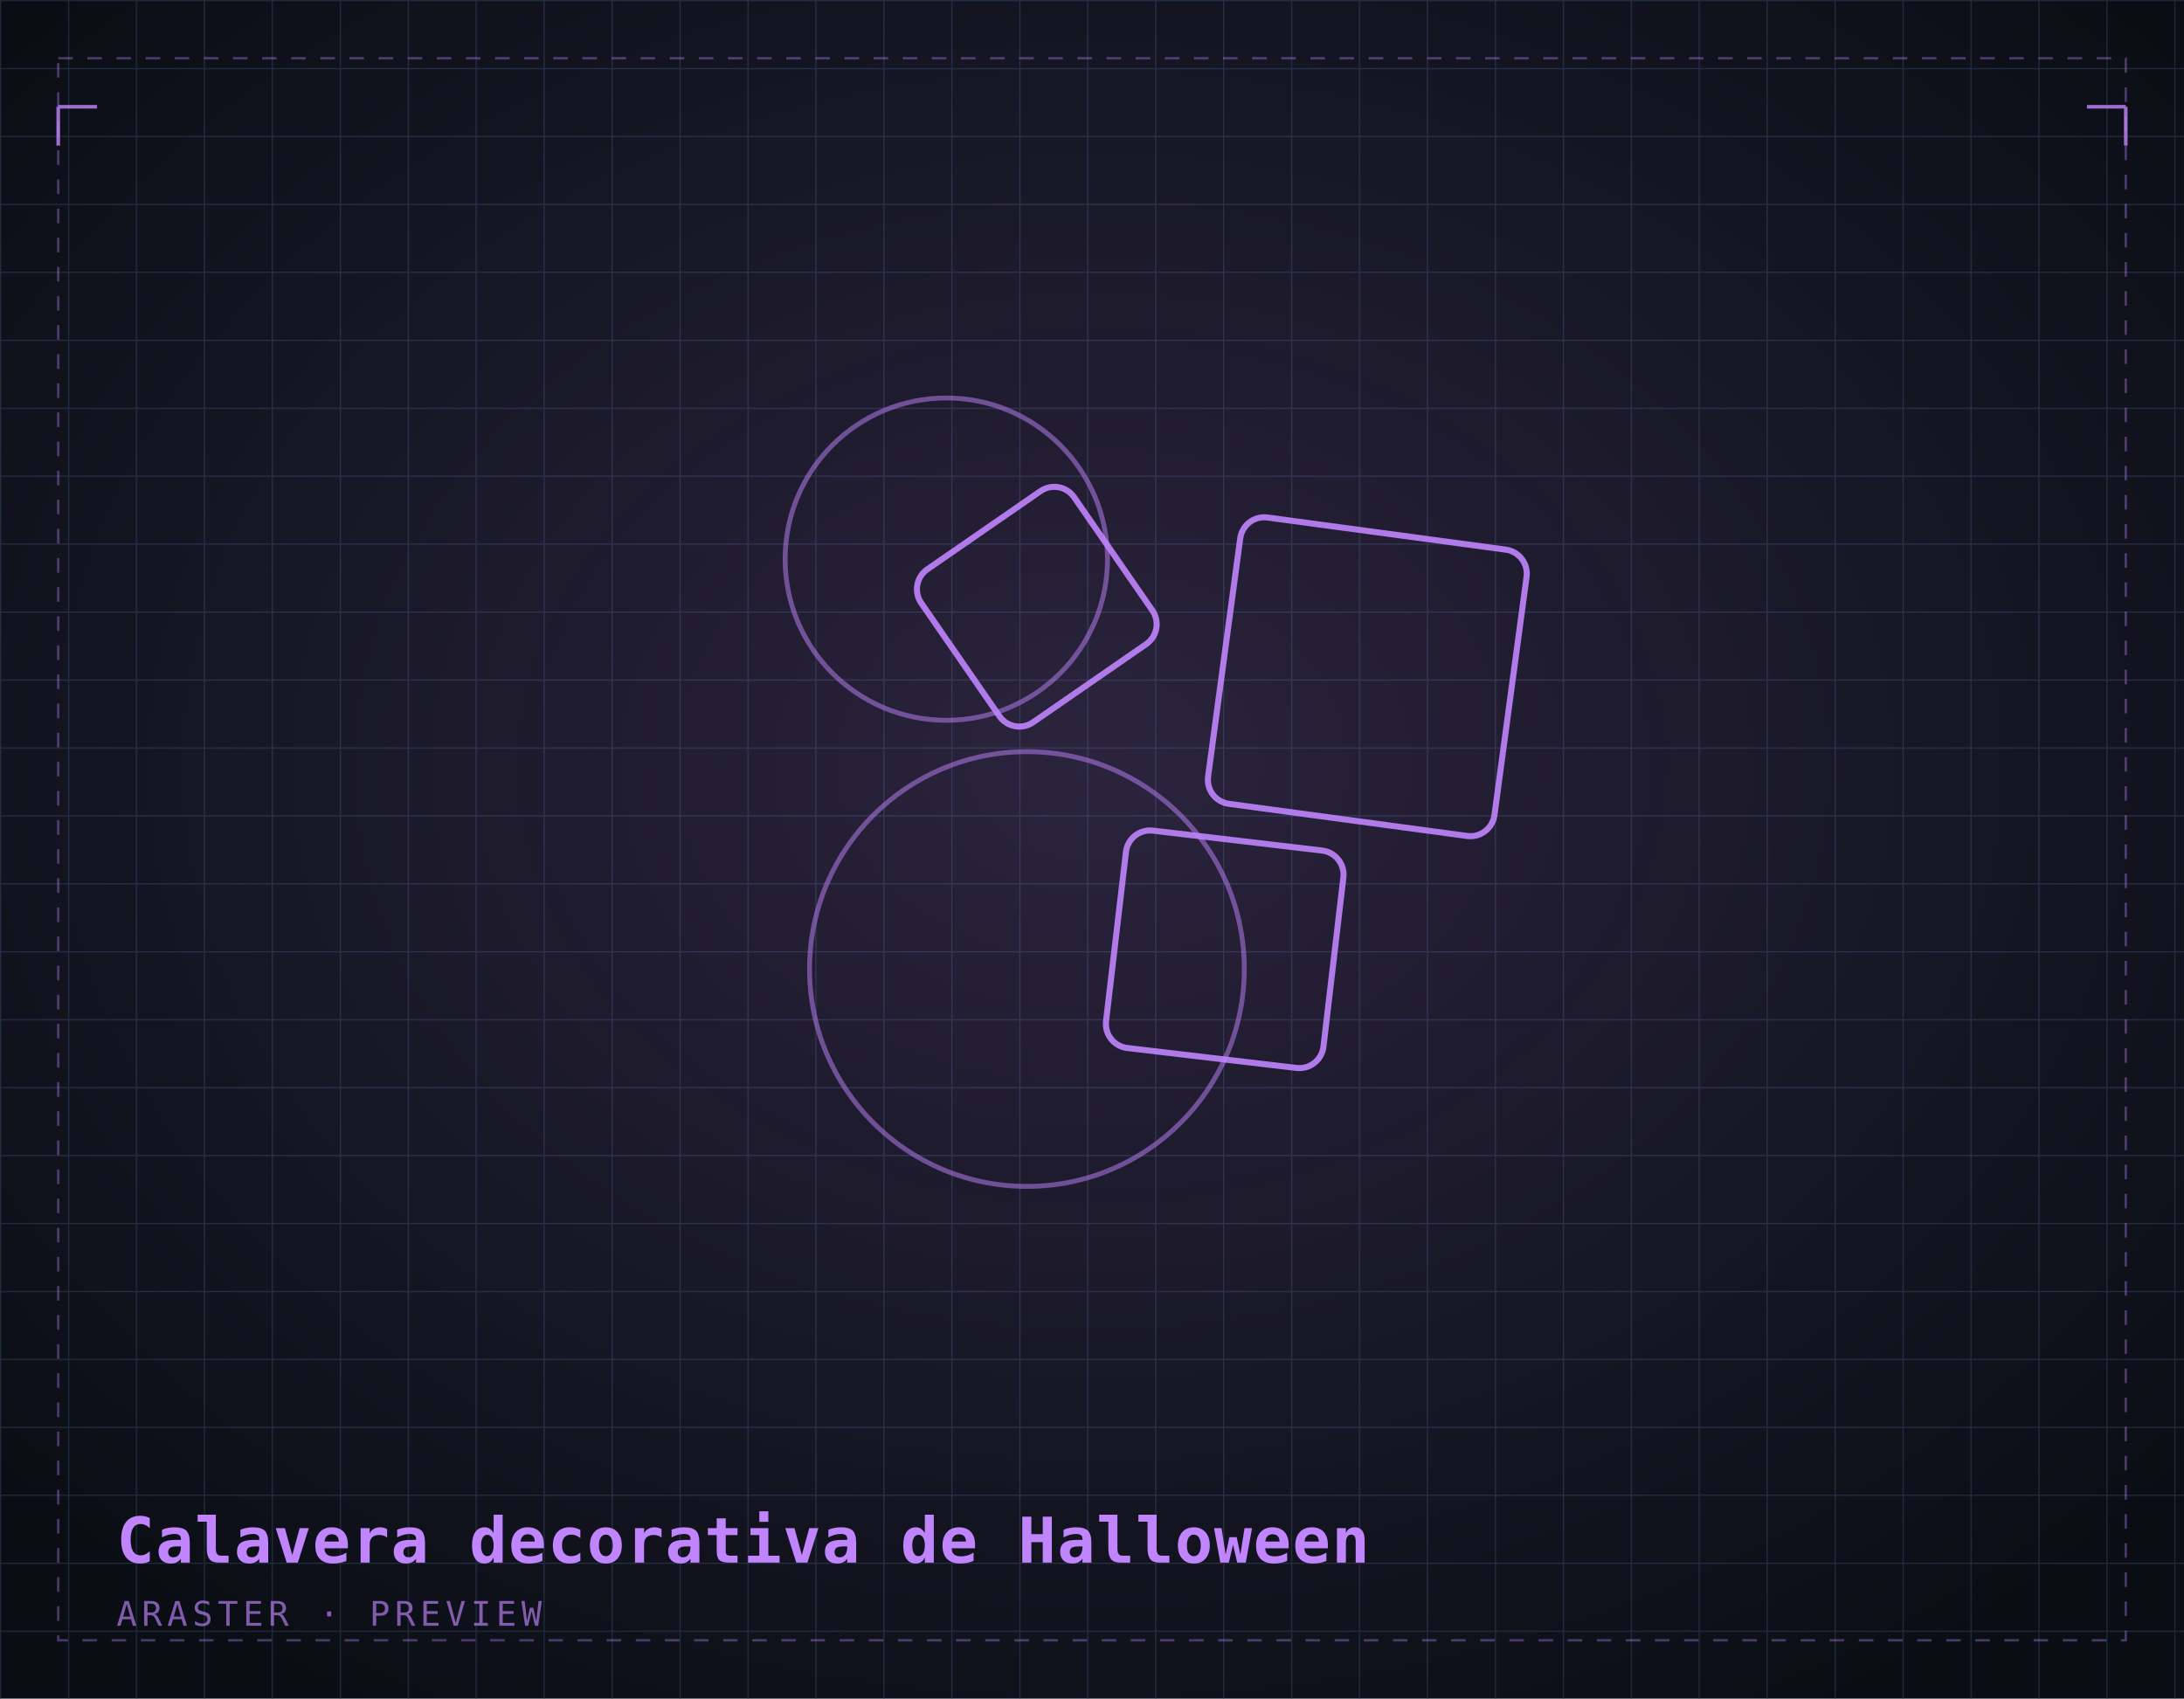
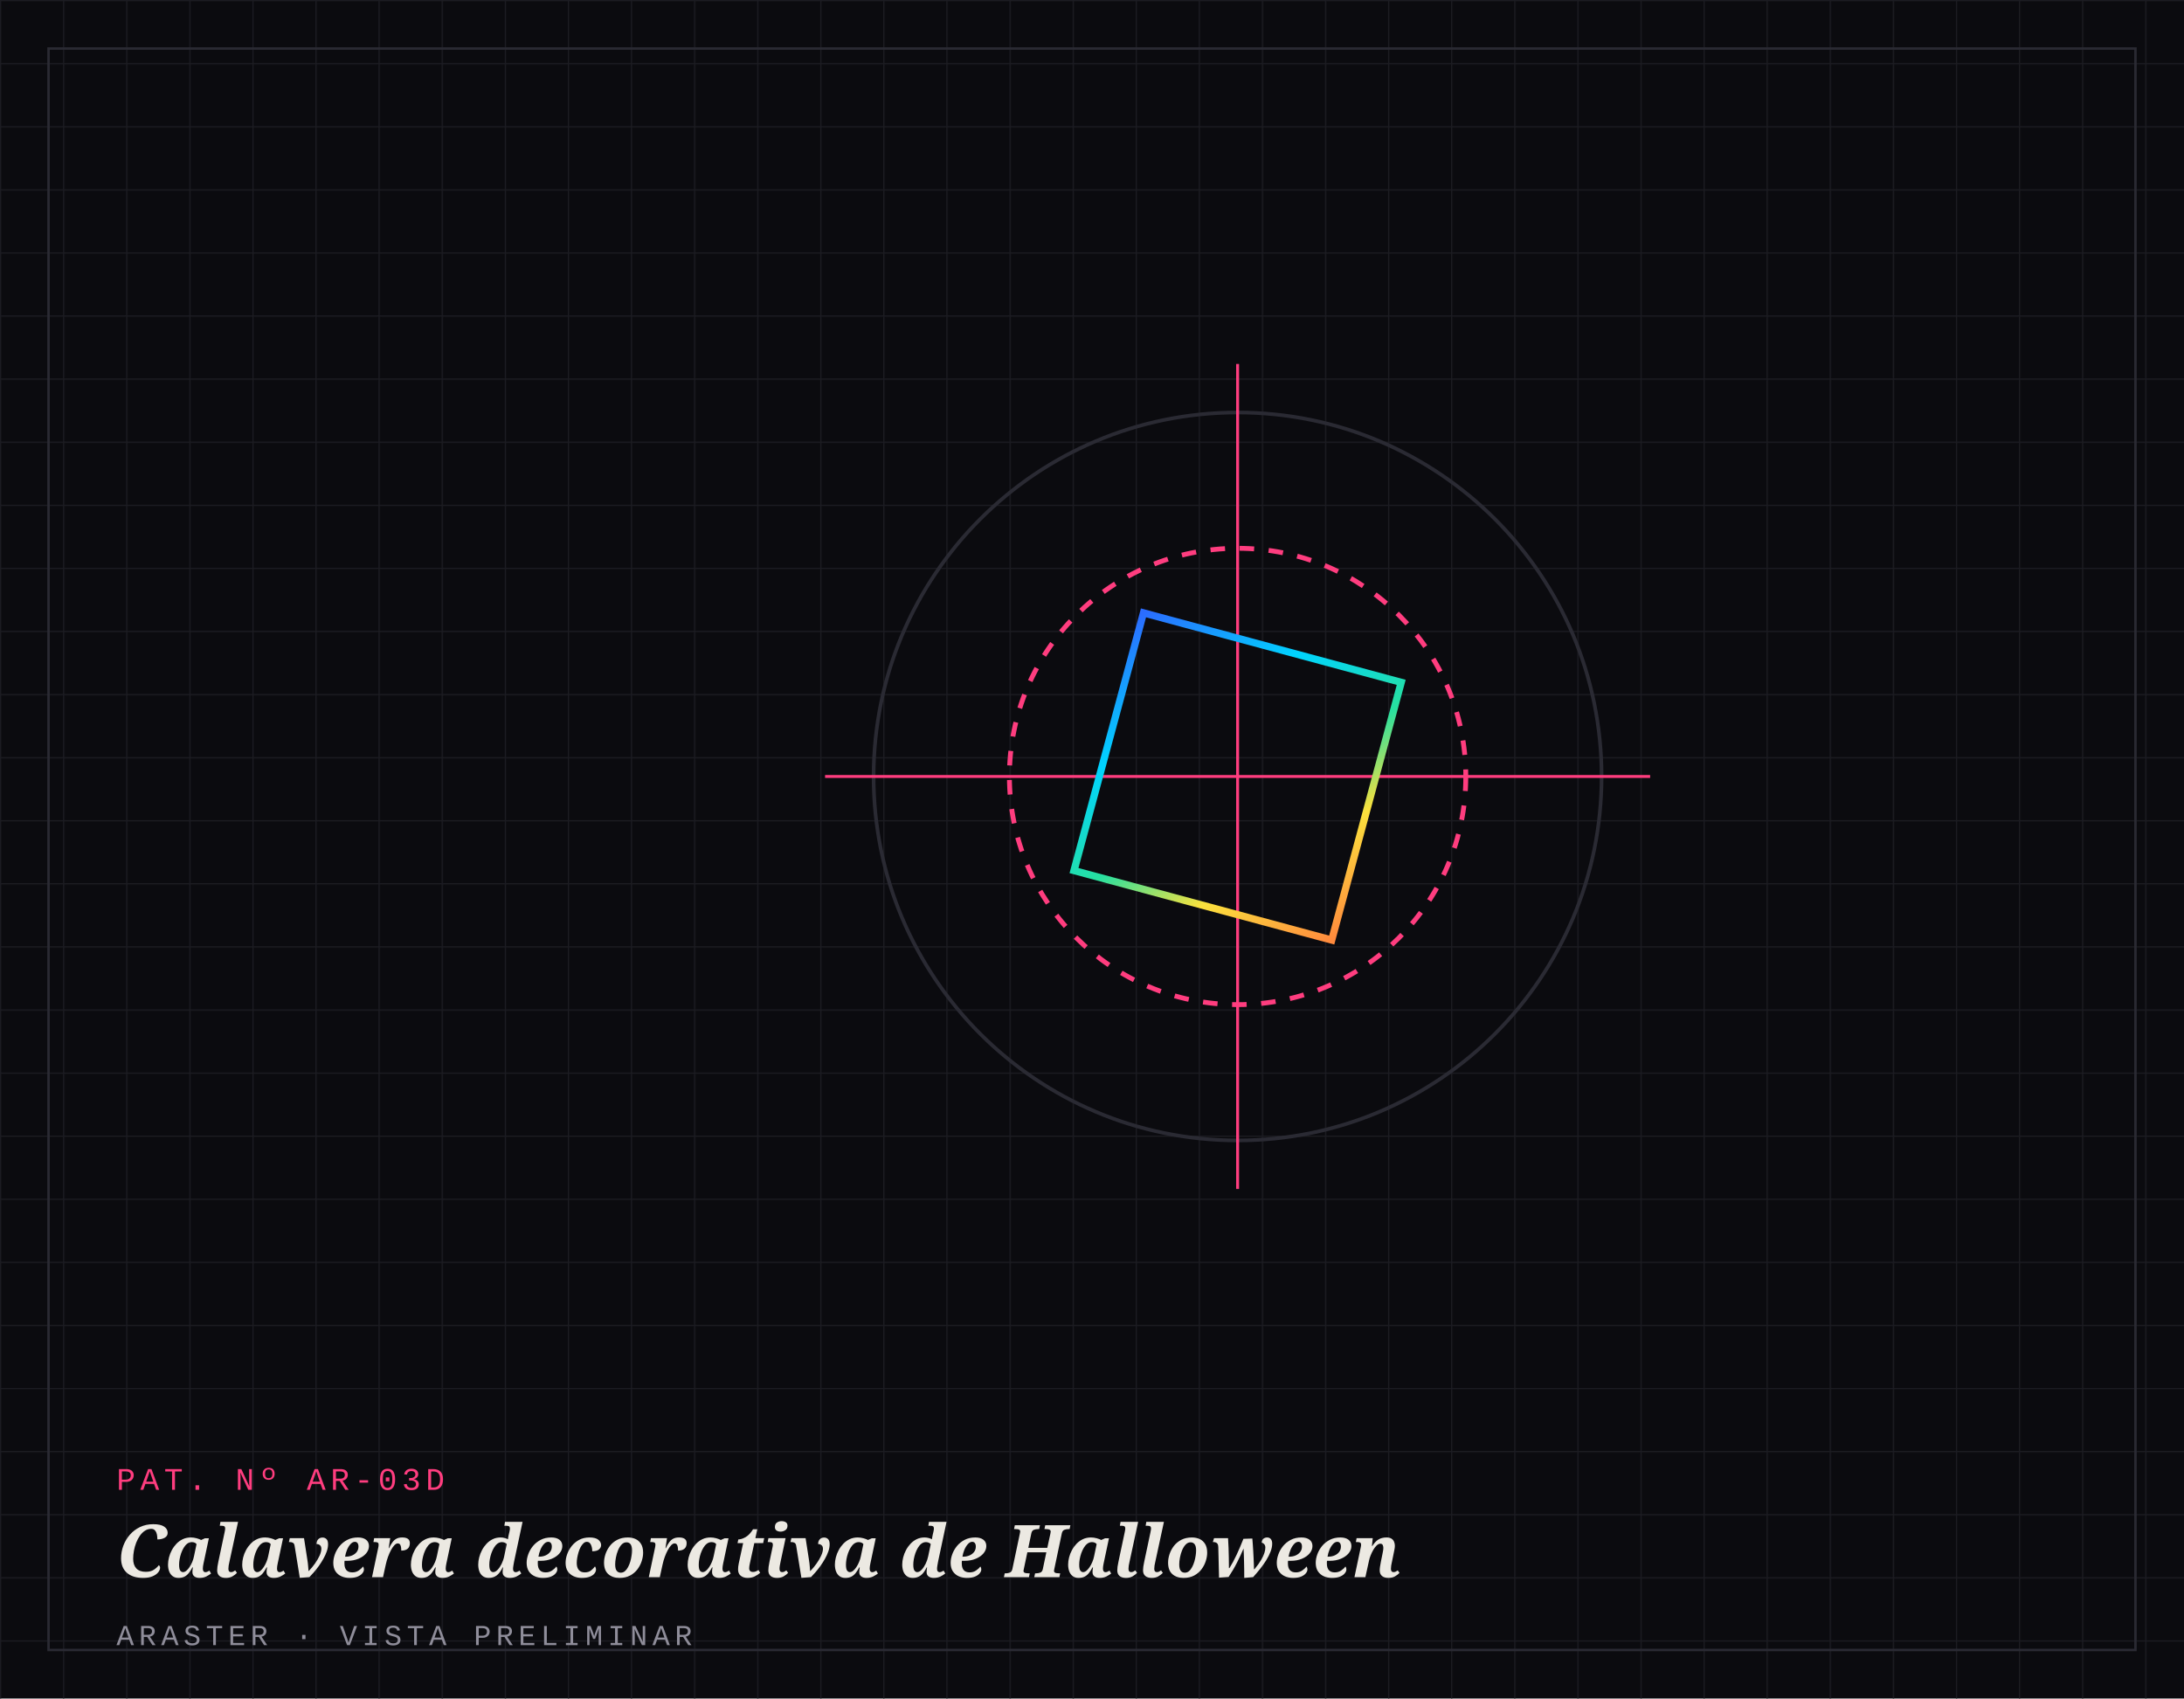
<svg xmlns="http://www.w3.org/2000/svg" viewBox="0 0 900 700" width="900" height="700">
  <defs>
-     <pattern id="grid" width="28" height="28" patternUnits="userSpaceOnUse">
-       <path d="M 28 0 L 0 0 0 28" fill="none" stroke="#1e293b" stroke-width="1" />
+     <pattern id="grid" width="26" height="26" patternUnits="userSpaceOnUse">
+       <path d="M 26 0 L 0 0 0 26" fill="none" stroke="#1c1c22" stroke-width="1" />
    </pattern>
-     <radialGradient id="glow" cx="50%" cy="45%" r="65%">
-       <stop offset="0%" stop-color="#c084fc" stop-opacity="0.18" />
-       <stop offset="100%" stop-color="#c084fc" stop-opacity="0" />
-     </radialGradient>
+     <linearGradient id="thermal" x1="0" y1="0" x2="1" y2="1">
+       <stop offset="0%" stop-color="#2b6cff" />
+       <stop offset="30%" stop-color="#00d4ff" />
+       <stop offset="55%" stop-color="#27e0a0" />
+       <stop offset="75%" stop-color="#fbe13d" />
+       <stop offset="100%" stop-color="#ff8a3d" />
+     </linearGradient>
  </defs>
-   <rect width="900" height="700" fill="#0a0e14" />
+   <rect width="900" height="700" fill="#0b0b0f" />
  <rect width="900" height="700" fill="url(#grid)" />
-   <rect width="900" height="700" fill="url(#glow)" />
-   <rect x="24" y="24" width="852" height="652" fill="none" stroke="#c084fc" stroke-width="1" opacity="0.35" stroke-dasharray="6 6" />
-   <rect x="459.585" y="346.118" width="90.209" height="90.209" rx="10" transform="rotate(6.71555 504.6892 391.2226)" fill="none" stroke="#c084fc" stroke-width="2.5" opacity="0.9" />
-   <rect x="388.932" y="211.722" width="76.635" height="76.635" rx="10" transform="rotate(55.3546 427.2496 250.0392)" fill="none" stroke="#c084fc" stroke-width="2.5" opacity="0.9" />
-   <rect x="503.93" y="219.366" width="119.066" height="119.066" rx="10" transform="rotate(7.680411 563.4628 278.8989)" fill="none" stroke="#c084fc" stroke-width="2.5" opacity="0.9" />
-   <circle cx="423.177" cy="399.362" r="89.58" fill="none" stroke="#c084fc" stroke-width="2" opacity="0.5" />
-   <circle cx="389.97" cy="230.438" r="66.421" fill="none" stroke="#c084fc" stroke-width="2" opacity="0.5" />
-   <g font-family="'JetBrains Mono', monospace" fill="#c084fc">
-     <text x="48" y="644" font-size="26" font-weight="700" letter-spacing="0.5">Calavera decorativa de Halloween</text>
-     <text x="48" y="670" font-size="14" opacity="0.65" letter-spacing="2">ARASTER · PREVIEW</text>
-   </g>
-   <g stroke="#c084fc" stroke-width="1.5" opacity="0.8">
-     <line x1="24" y1="60" x2="24" y2="44" />
-     <line x1="24" y1="44" x2="40" y2="44" />
-     <line x1="876" y1="60" x2="876" y2="44" />
-     <line x1="876" y1="44" x2="860" y2="44" />
+   <rect x="20" y="20" width="860" height="660" fill="none" stroke="#2a2a33" stroke-width="1" />
+   <circle cx="510" cy="320" r="150" fill="none" stroke="#2a2a33" stroke-width="1.5" />
+   <circle cx="510" cy="320" r="94.036" fill="none" stroke="#ff3d7f" stroke-width="2" stroke-dasharray="6 6" />
+   <line x1="510" y1="150" x2="510" y2="490" stroke="#ff3d7f" stroke-width="1.2" />
+   <line x1="340" y1="320" x2="680" y2="320" stroke="#ff3d7f" stroke-width="1.2" />
+   <rect x="455" y="265" width="110" height="110" fill="none" stroke="url(#thermal)" stroke-width="3" transform="rotate(15.09006 510 320)" />
+   <g font-family="Georgia, serif" fill="#ece9e2">
+     <text x="48" y="614" font-size="13" letter-spacing="2" fill="#ff3d7f" font-family="Courier New, monospace">PAT. Nº AR-03D</text>
+     <text x="48" y="650" font-size="30" font-style="italic" font-weight="600">Calavera decorativa de Halloween</text>
+     <text x="48" y="678" font-size="12" letter-spacing="2" fill="#8f8d9a" font-family="Courier New, monospace">ARASTER · VISTA PRELIMINAR</text>
  </g>
</svg>
